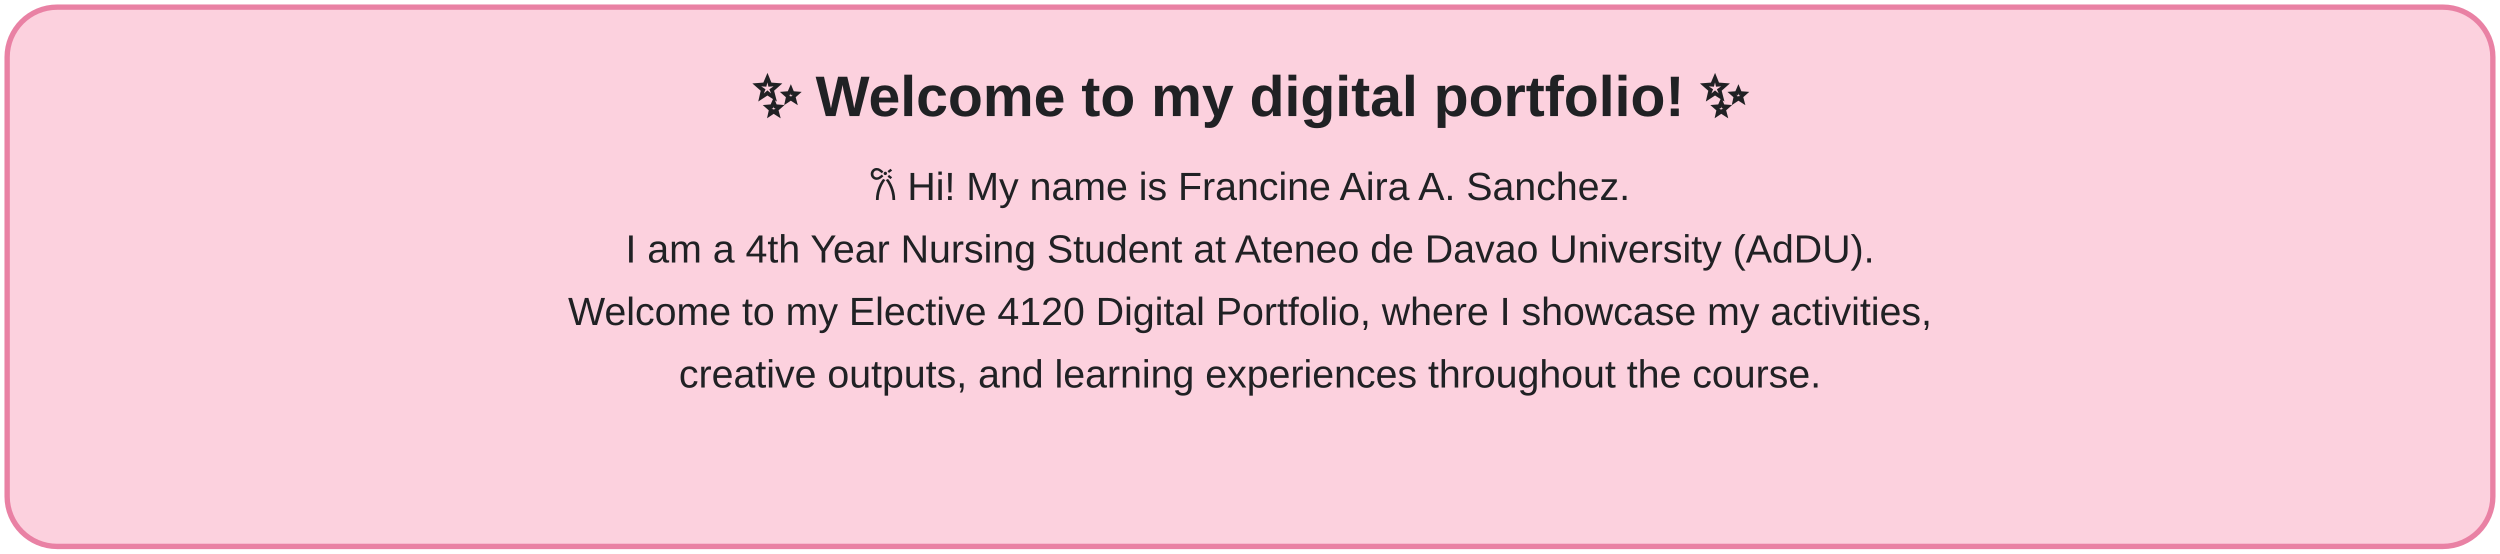
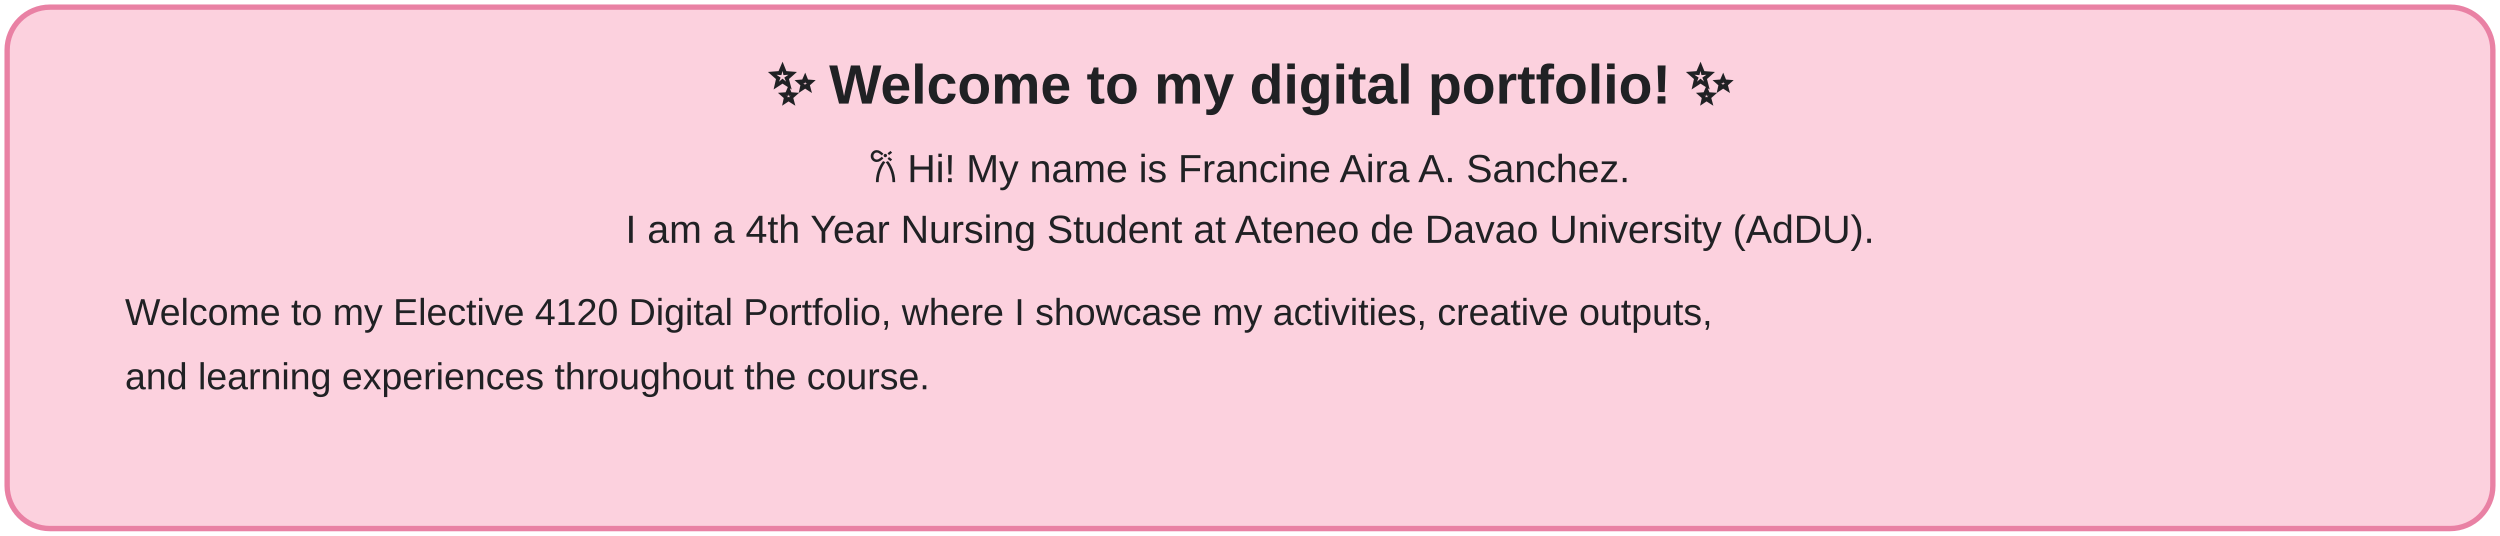
- <svg xmlns="http://www.w3.org/2000/svg" width="1400" height="310" viewBox="0 0 1400 310">
-   <rect x="4" y="4" width="1392" height="302" rx="28" fill="#FCD1DE" stroke="#E981A4" stroke-width="3" />
-   <text x="700.0" y="65" text-anchor="middle" font-family="Arial, sans-serif" font-size="32" font-weight="700" fill="#202124">✨ Welcome to my digital portfolio! ✨</text>
-   <text x="700.0" y="112" text-anchor="middle" font-family="Arial, sans-serif" font-size="22" fill="#202124">𐙚 Hi! My name is Francine Aira A. Sanchez.</text>
-   <text x="700.0" y="147" text-anchor="middle" font-family="Arial, sans-serif" font-size="22" fill="#202124">I am a 4th Year Nursing Student at Ateneo de Davao University (AdDU).</text>
-   <text x="700.0" y="182" text-anchor="middle" font-family="Arial, sans-serif" font-size="22" fill="#202124">Welcome to my Elective 4120 Digital Portfolio, where I showcase my activities,</text>
-   <text x="700.0" y="217" text-anchor="middle" font-family="Arial, sans-serif" font-size="22" fill="#202124">creative outputs, and learning experiences throughout the course.</text>
+ <svg xmlns="http://www.w3.org/2000/svg" width="1400" height="300" viewBox="0 0 1400 300">
+   <rect x="4" y="4" width="1392" height="292" rx="24" fill="#FCD1DE" stroke="#E981A4" stroke-width="3" />
+   <text x="700" y="58" text-anchor="middle" font-family="Arial, sans-serif" font-size="31" font-weight="700" fill="#202124">✨ Welcome to my digital portfolio! ✨</text>
+   <text x="700" y="102" text-anchor="middle" font-family="Arial, sans-serif" font-size="22" fill="#202124">𐙚 Hi! My name is Francine Aira A. Sanchez.</text>
+   <text x="700" y="136" text-anchor="middle" font-family="Arial, sans-serif" font-size="22" fill="#202124">I am a 4th Year Nursing Student at Ateneo de Davao University (AdDU).</text>
+   <text x="70" y="182" font-family="Arial, sans-serif" font-size="21" fill="#202124" textLength="1260" lengthAdjust="spacing">Welcome to my Elective 4120 Digital Portfolio, where I showcase my activities, creative outputs,</text>
+   <text x="70" y="218" font-family="Arial, sans-serif" font-size="21" fill="#202124" textLength="1260" lengthAdjust="spacing">and learning experiences throughout the course.</text>
</svg>
